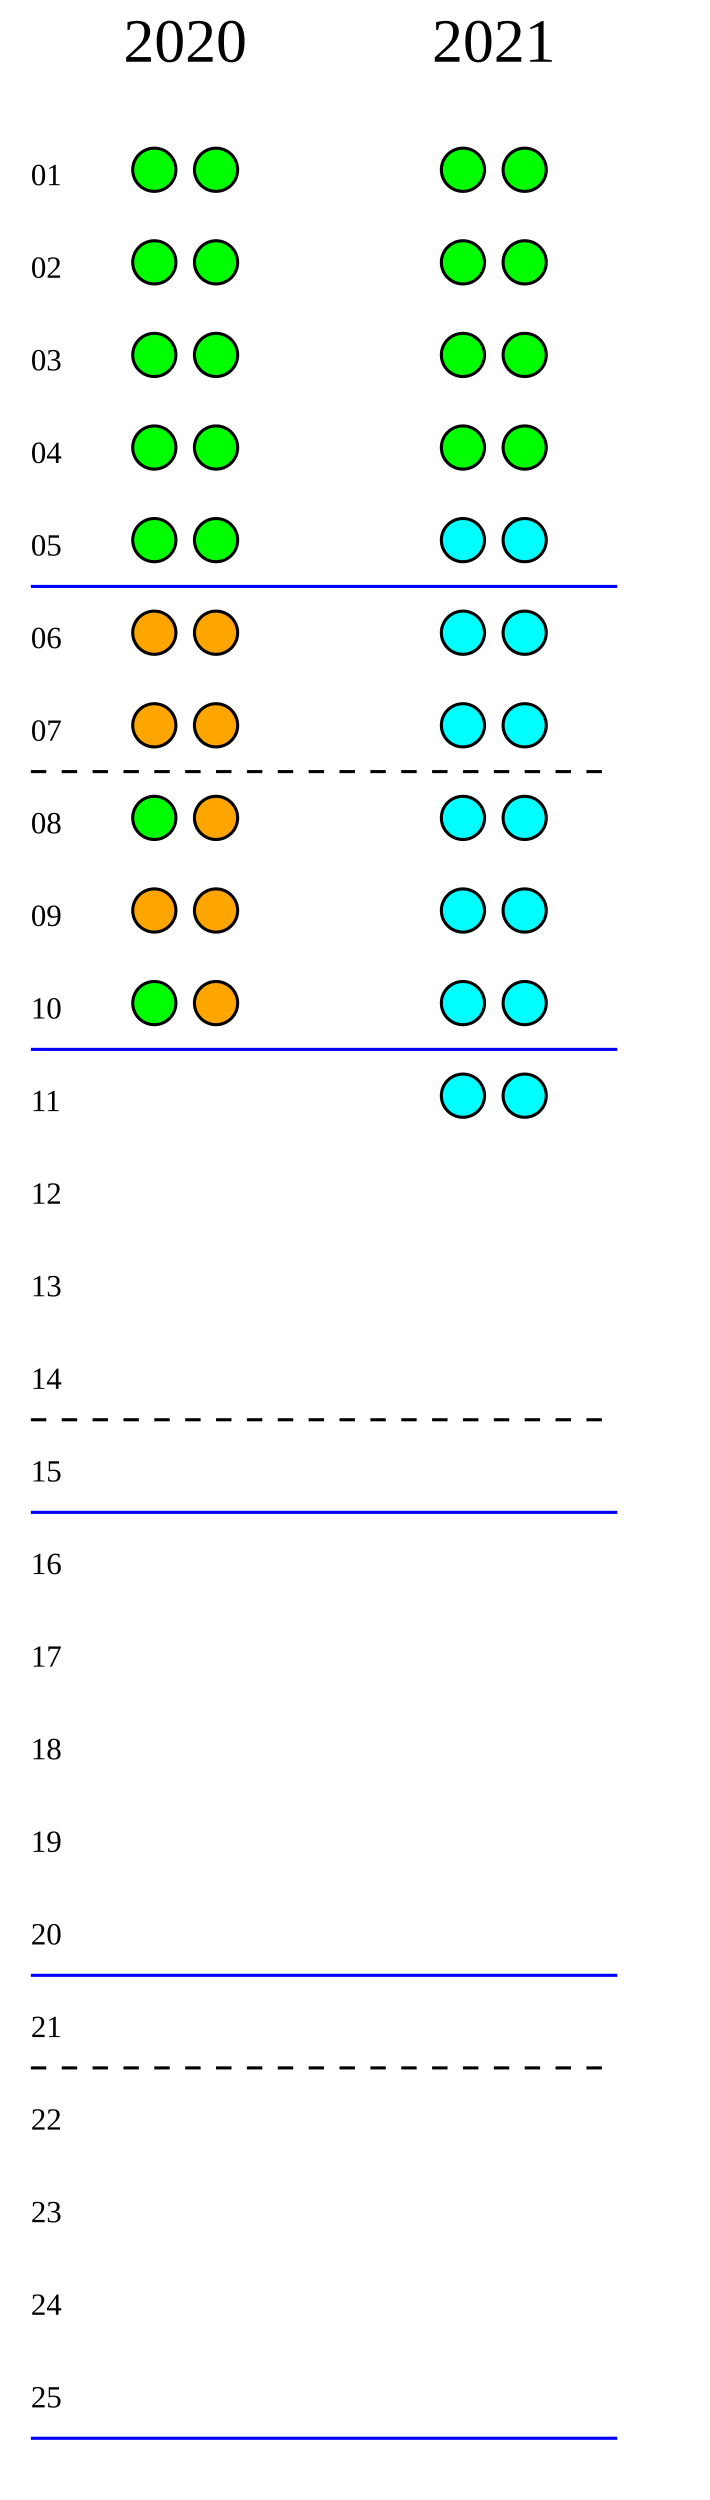
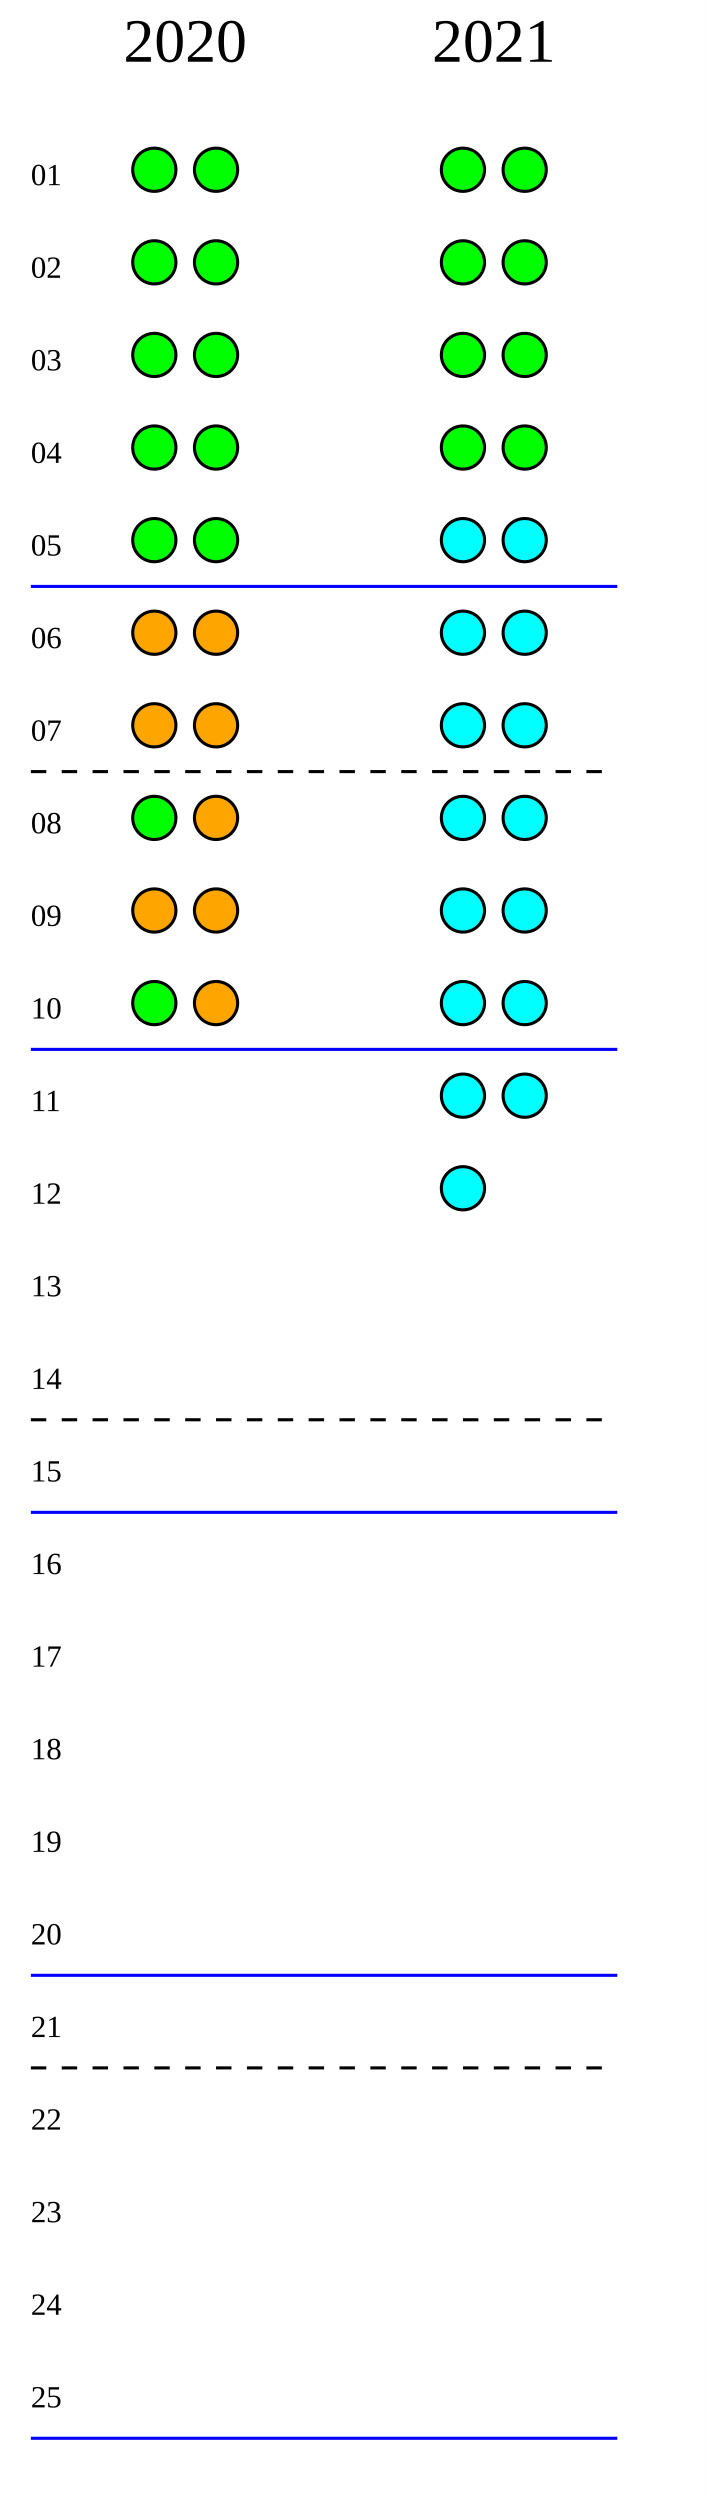
<svg xmlns="http://www.w3.org/2000/svg" height="810" viewBox="0 0 230 810" width="230">
  <rect fill="white" height="100%" width="100%" />
  <text font-size="20" text-anchor="middle" x="60" y="20">
2020
</text>
  <circle cx="50" cy="55" fill="lime" r="7" stroke="black" />
  <circle cx="70" cy="55" fill="lime" r="7" stroke="black" />
  <circle cx="50" cy="85" fill="lime" r="7" stroke="black" />
  <circle cx="70" cy="85" fill="lime" r="7" stroke="black" />
  <circle cx="50" cy="115" fill="lime" r="7" stroke="black" />
  <circle cx="70" cy="115" fill="lime" r="7" stroke="black" />
  <circle cx="50" cy="145" fill="lime" r="7" stroke="black" />
  <circle cx="70" cy="145" fill="lime" r="7" stroke="black" />
  <circle cx="50" cy="175" fill="lime" r="7" stroke="black" />
  <circle cx="70" cy="175" fill="lime" r="7" stroke="black" />
  <circle cx="50" cy="205" fill="orange" r="7" stroke="black" />
  <circle cx="70" cy="205" fill="orange" r="7" stroke="black" />
  <circle cx="50" cy="235" fill="orange" r="7" stroke="black" />
  <circle cx="70" cy="235" fill="orange" r="7" stroke="black" />
  <circle cx="50" cy="265" fill="lime" r="7" stroke="black" />
  <circle cx="70" cy="265" fill="orange" r="7" stroke="black" />
  <circle cx="50" cy="295" fill="orange" r="7" stroke="black" />
  <circle cx="70" cy="295" fill="orange" r="7" stroke="black" />
  <circle cx="50" cy="325" fill="lime" r="7" stroke="black" />
  <circle cx="70" cy="325" fill="orange" r="7" stroke="black" />
  <text font-size="20" text-anchor="middle" x="160" y="20">
2021
</text>
  <circle cx="150" cy="55" fill="lime" r="7" stroke="black" />
  <circle cx="170" cy="55" fill="lime" r="7" stroke="black" />
  <circle cx="150" cy="85" fill="lime" r="7" stroke="black" />
  <circle cx="170" cy="85" fill="lime" r="7" stroke="black" />
  <circle cx="150" cy="115" fill="lime" r="7" stroke="black" />
  <circle cx="170" cy="115" fill="lime" r="7" stroke="black" />
  <circle cx="150" cy="145" fill="lime" r="7" stroke="black" />
  <circle cx="170" cy="145" fill="lime" r="7" stroke="black" />
  <circle cx="150" cy="175" fill="cyan" r="7" stroke="black" />
  <circle cx="170" cy="175" fill="cyan" r="7" stroke="black" />
  <circle cx="150" cy="205" fill="cyan" r="7" stroke="black" />
  <circle cx="170" cy="205" fill="cyan" r="7" stroke="black" />
  <circle cx="150" cy="235" fill="cyan" r="7" stroke="black" />
  <circle cx="170" cy="235" fill="cyan" r="7" stroke="black" />
  <circle cx="150" cy="265" fill="cyan" r="7" stroke="black" />
  <circle cx="170" cy="265" fill="cyan" r="7" stroke="black" />
  <circle cx="150" cy="295" fill="cyan" r="7" stroke="black" />
  <circle cx="170" cy="295" fill="cyan" r="7" stroke="black" />
  <circle cx="150" cy="325" fill="cyan" r="7" stroke="black" />
  <circle cx="170" cy="325" fill="cyan" r="7" stroke="black" />
  <circle cx="150" cy="355" fill="cyan" r="7" stroke="black" />
  <circle cx="170" cy="355" fill="cyan" r="7" stroke="black" />
+   <circle cx="150" cy="385" fill="cyan" r="7" stroke="black" />
  <text font-size="10" x="10" y="60">
01
</text>
  <text font-size="10" x="10" y="90">
02
</text>
  <text font-size="10" x="10" y="120">
03
</text>
  <text font-size="10" x="10" y="150">
04
</text>
  <text font-size="10" x="10" y="180">
05
</text>
  <line stroke="blue" x1="10" x2="200" y1="190" y2="190" />
  <text font-size="10" x="10" y="210">
06
</text>
  <text font-size="10" x="10" y="240">
07
</text>
  <line stroke="black" stroke-dasharray="5,5" x1="10" x2="200" y1="250" y2="250" />
  <text font-size="10" x="10" y="270">
08
</text>
  <text font-size="10" x="10" y="300">
09
</text>
  <text font-size="10" x="10" y="330">
10
</text>
  <line stroke="blue" x1="10" x2="200" y1="340" y2="340" />
  <text font-size="10" x="10" y="360">
11
</text>
  <text font-size="10" x="10" y="390">
12
</text>
  <text font-size="10" x="10" y="420">
13
</text>
  <text font-size="10" x="10" y="450">
14
</text>
  <line stroke="black" stroke-dasharray="5,5" x1="10" x2="200" y1="460" y2="460" />
  <text font-size="10" x="10" y="480">
15
</text>
  <line stroke="blue" x1="10" x2="200" y1="490" y2="490" />
  <text font-size="10" x="10" y="510">
16
</text>
  <text font-size="10" x="10" y="540">
17
</text>
  <text font-size="10" x="10" y="570">
18
</text>
  <text font-size="10" x="10" y="600">
19
</text>
  <text font-size="10" x="10" y="630">
20
</text>
  <line stroke="blue" x1="10" x2="200" y1="640" y2="640" />
  <text font-size="10" x="10" y="660">
21
</text>
  <line stroke="black" stroke-dasharray="5,5" x1="10" x2="200" y1="670" y2="670" />
  <text font-size="10" x="10" y="690">
22
</text>
  <text font-size="10" x="10" y="720">
23
</text>
  <text font-size="10" x="10" y="750">
24
</text>
  <text font-size="10" x="10" y="780">
25
</text>
  <line stroke="blue" x1="10" x2="200" y1="790" y2="790" />
</svg>
